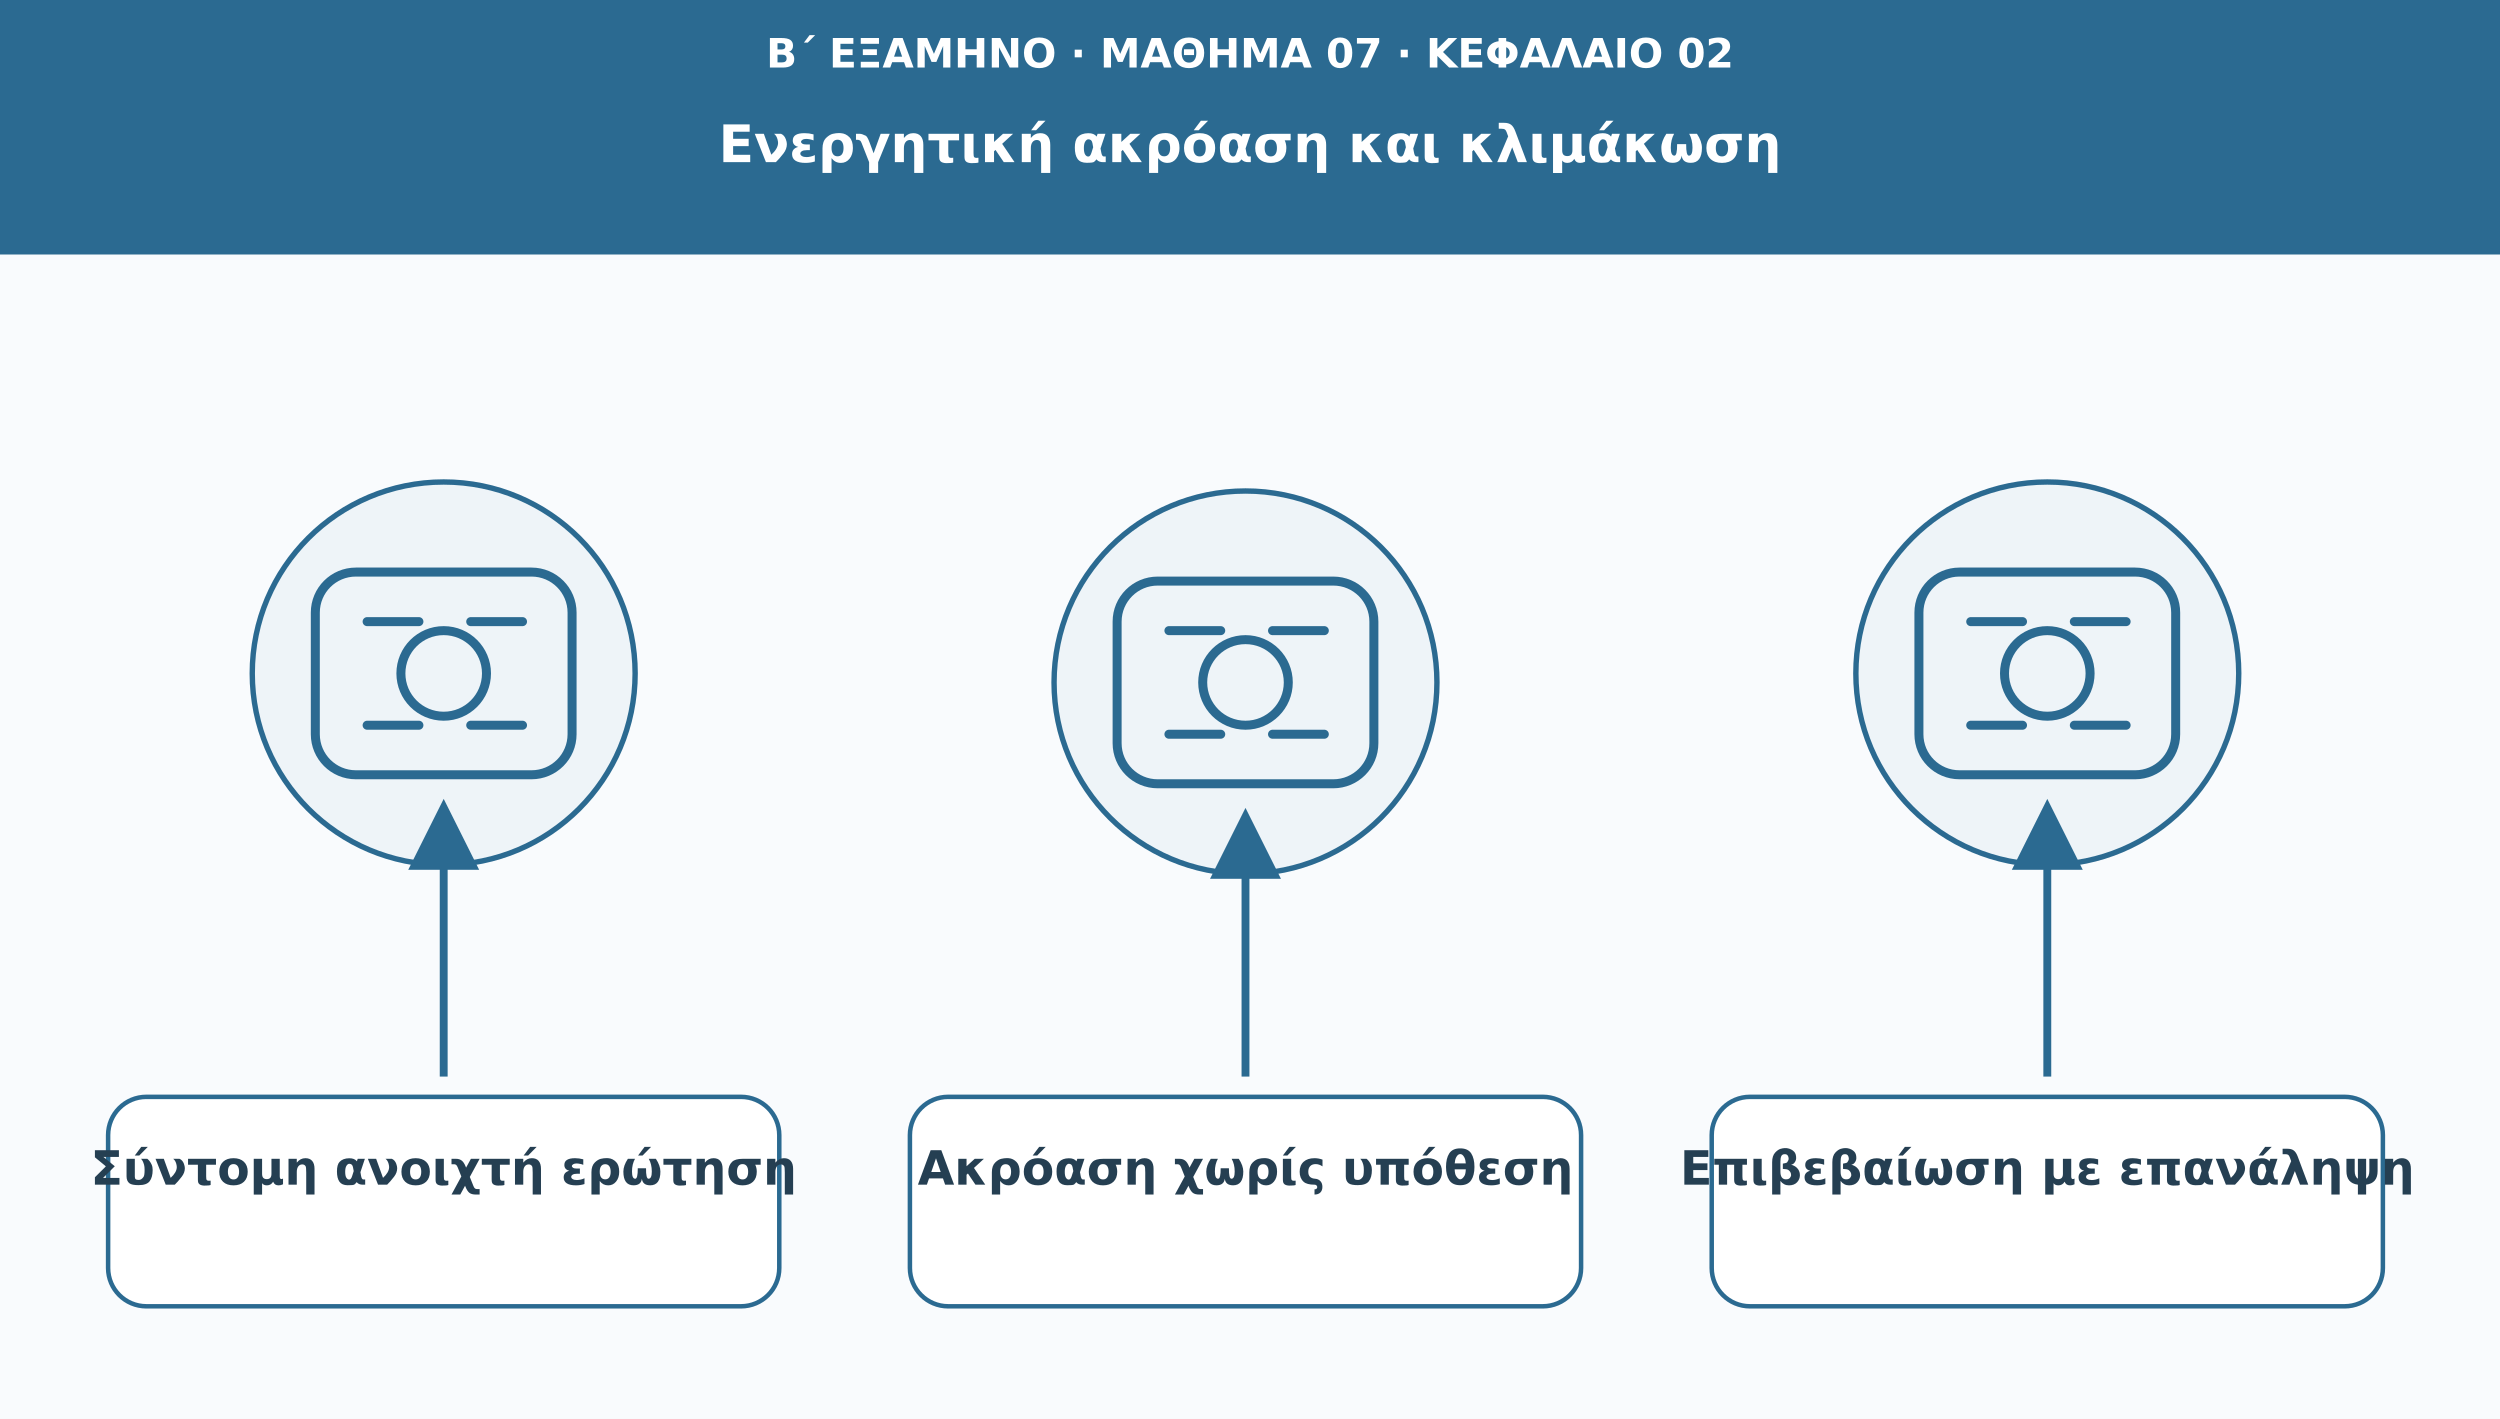
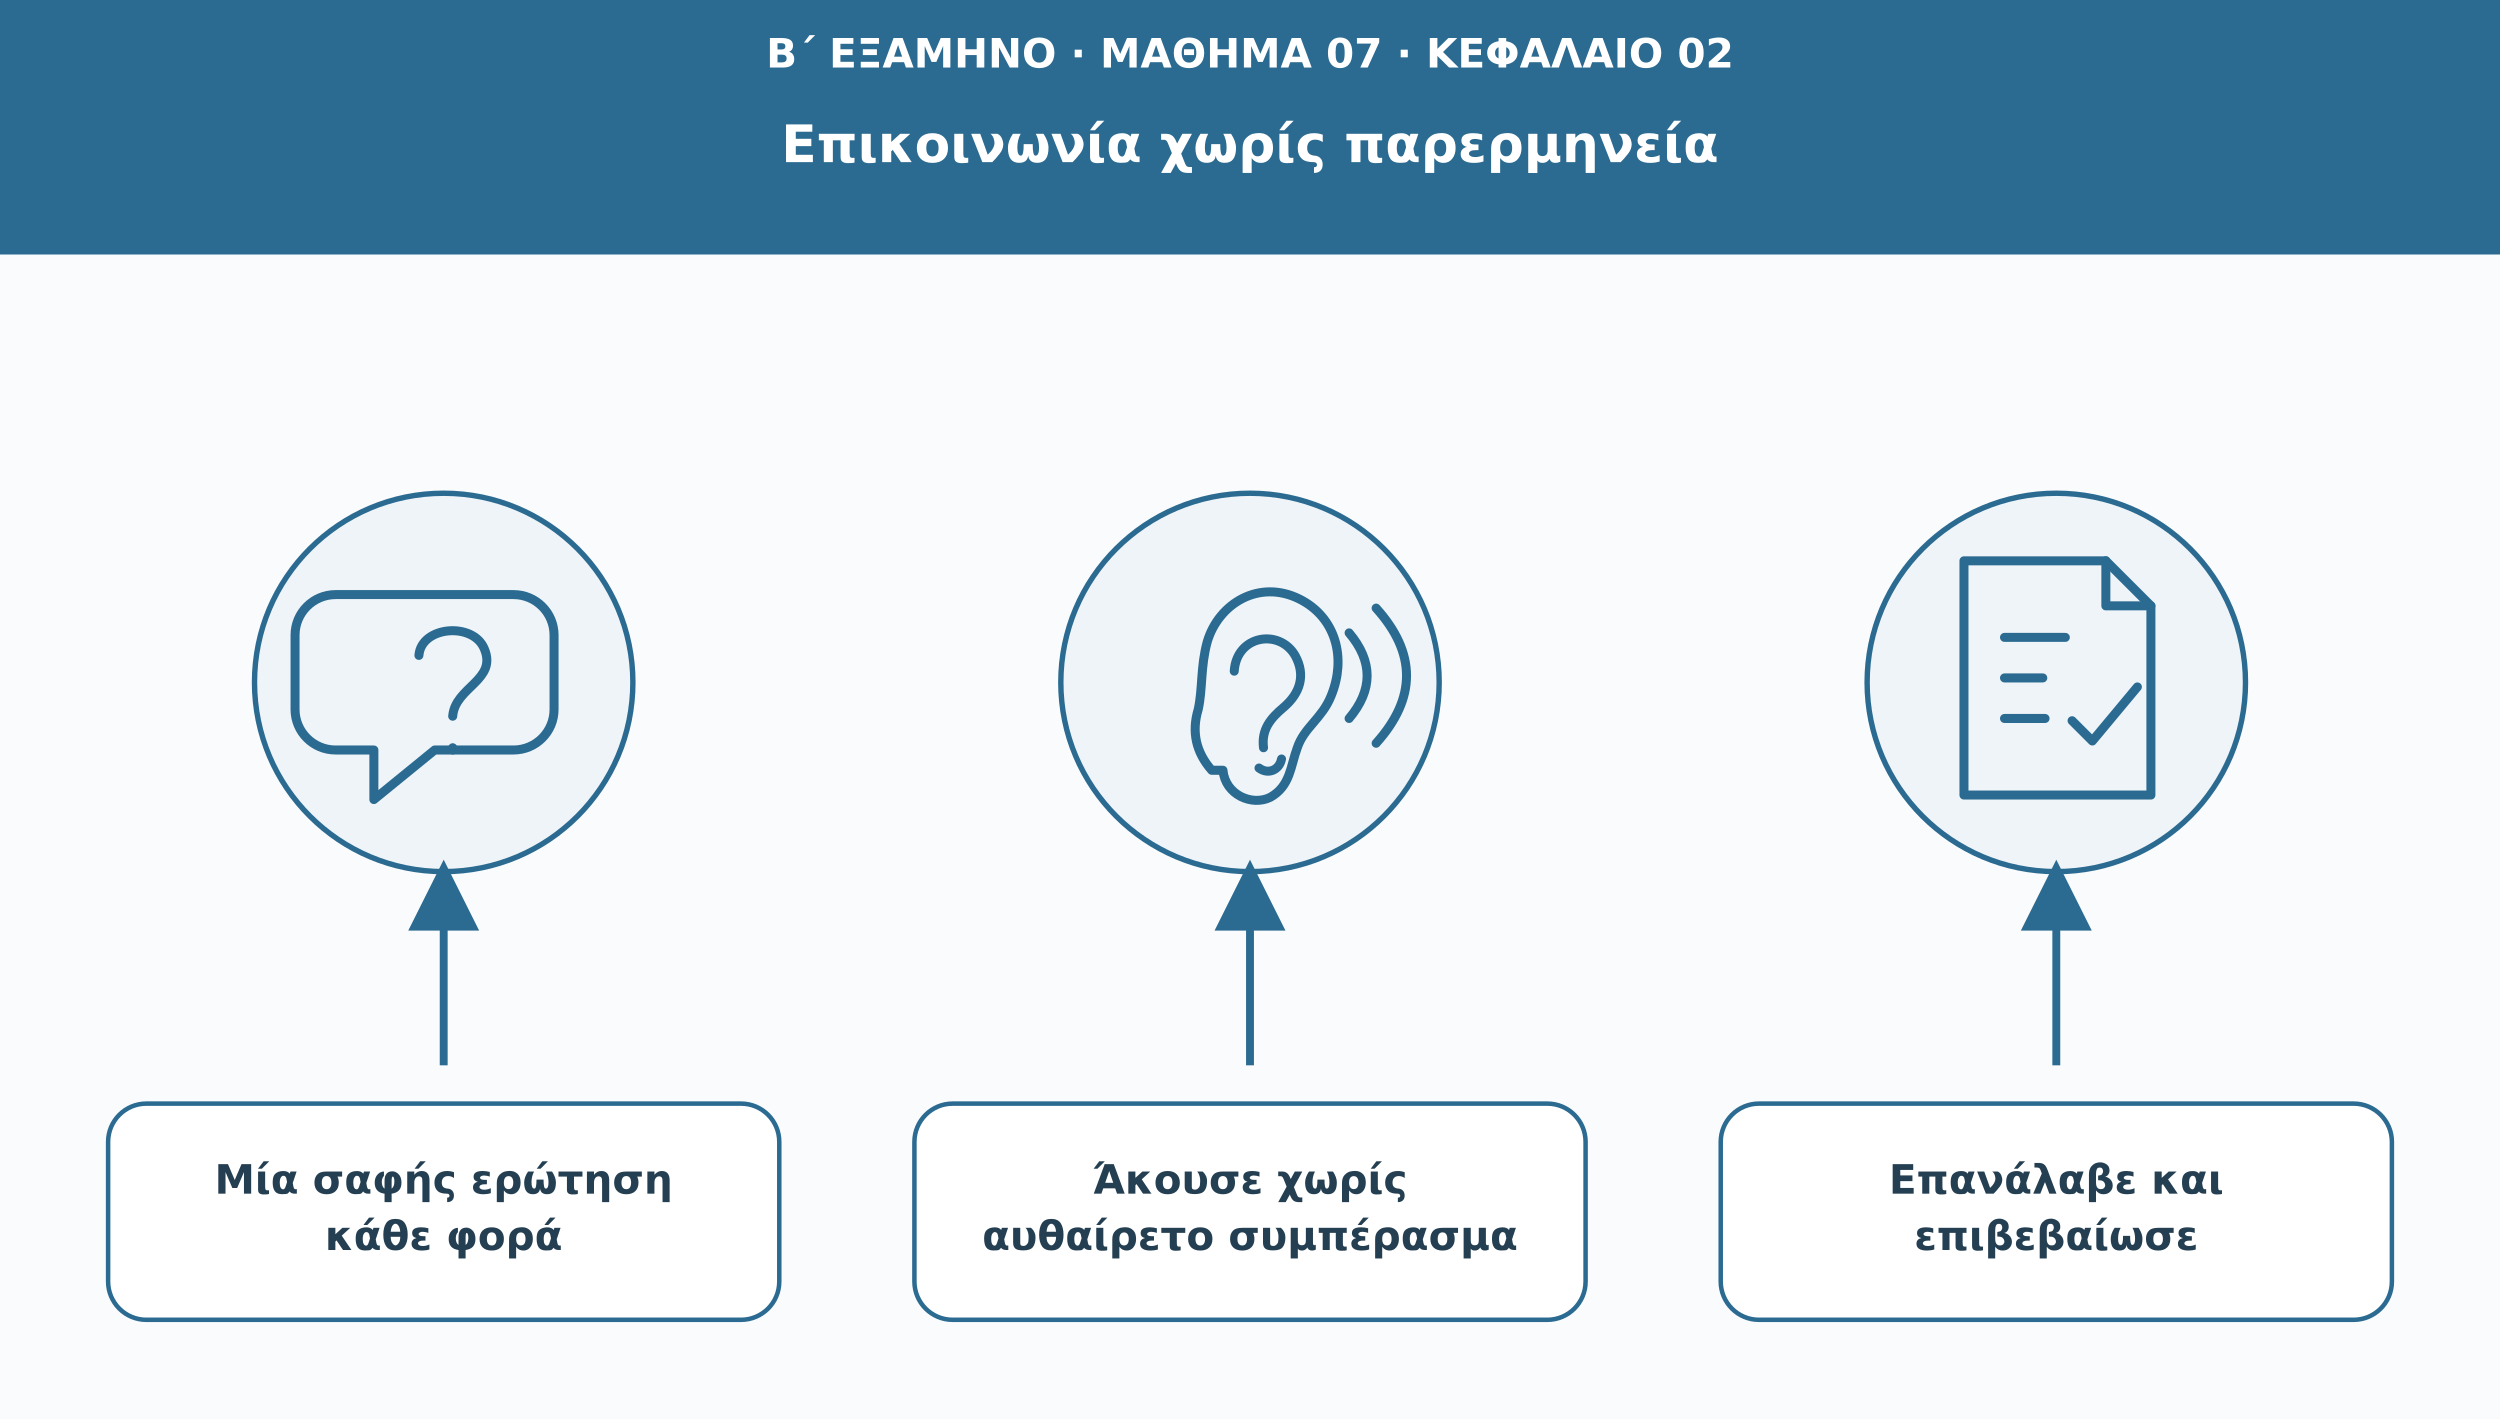
<svg xmlns="http://www.w3.org/2000/svg" viewBox="0 0 1110 630" role="img" aria-labelledby="t d">
  <defs>
    <marker id="arr" viewBox="0 0 10 10" markerWidth="9" markerHeight="9" refX="8" refY="5" orient="auto">
      <path d="M0 0L10 5L0 10Z" fill="#2b6a91" />
    </marker>
  </defs>
  <rect width="1110" height="630" fill="#f9fbfd" />
  <rect width="1110" height="113" fill="#2b6a91" />
-   <text x="555" y="30" font-family="DejaVu Sans,Arial,sans-serif" font-size="18" fill="#ffffff" font-weight="690" text-anchor="middle">Β΄ ΕΞΑΜΗΝΟ · ΜΑΘΗΜΑ 07 · ΚΕΦΑΛΑΙΟ 02</text>
-   <text x="555" y="72" font-family="DejaVu Sans,Arial,sans-serif" font-size="23" fill="#ffffff" font-weight="720" text-anchor="middle">Ενεργητική ακρόαση και κλιμάκωση</text>
-   <circle cx="197" cy="299" r="85" fill="#eef4f8" stroke="#2b6a91" stroke-width="2.4" />
-   <g transform="translate(197 299)" fill="none" stroke="#2b6a91" stroke-width="4" stroke-linecap="round" stroke-linejoin="round">
-     <rect x="-57" y="-45" width="114" height="90" rx="18" />
-     <circle r="19" />
-     <path d="M-34-23h23m23 0h23m-69 46h23m23 0h23" />
+   <text x="555" y="30" font-family="DejaVu Sans,Arial,sans-serif" font-size="18" fill="#fff" font-weight="690" text-anchor="middle">Β΄ ΕΞΑΜΗΝΟ · ΜΑΘΗΜΑ 07 · ΚΕΦΑΛΑΙΟ 02</text>
+   <text x="555" y="72" font-family="DejaVu Sans,Arial,sans-serif" font-size="23" fill="#fff" font-weight="720" text-anchor="middle">Επικοινωνία χωρίς παρερμηνεία</text>
+   <circle cx="197" cy="303" r="84" fill="#eef4f8" stroke="#2b6a91" stroke-width="2.4" />
+   <g transform="translate(197 303)" fill="none" stroke="#2b6a91" stroke-width="4" stroke-linecap="round" stroke-linejoin="round">
+     <path d="M-48-39h79a18 18 0 0 1 18 18v33a18 18 0 0 1-18 18h-35l-27 22v-22h-17a18 18 0 0 1-18-18v-33a18 18 0 0 1 18-18Z" />
+     <path d="M-11-12c1-13 24-15 29-3 6 14-13 17-14 30m0 14v1" />
  </g>
-   <path d="M197 478L197 361" stroke="#2b6a91" stroke-width="3.5" marker-end="url(#arr)" />
-   <rect x="48" y="487" width="298" height="93" rx="17" fill="#ffffff" stroke="#2b6a91" stroke-width="2" />
-   <text x="197" y="526" font-family="DejaVu Sans,Arial,sans-serif" font-size="21" fill="#253f52" font-weight="700" text-anchor="middle">Σύντομη ανοιχτή ερώτηση</text>
-   <circle cx="553" cy="303" r="85" fill="#eef4f8" stroke="#2b6a91" stroke-width="2.4" />
-   <g transform="translate(553 303)" fill="none" stroke="#2b6a91" stroke-width="4" stroke-linecap="round" stroke-linejoin="round">
-     <rect x="-57" y="-45" width="114" height="90" rx="18" />
-     <circle r="19" />
-     <path d="M-34-23h23m23 0h23m-69 46h23m23 0h23" />
+   <path d="M197 473V388" fill="none" stroke="#2b6a91" stroke-width="3.5" marker-end="url(#arr)" />
+   <rect x="48" y="490" width="298" height="96" rx="17" fill="#fff" stroke="#2b6a91" stroke-width="2" />
+   <text x="197" y="530" font-family="DejaVu Sans,Arial,sans-serif" font-size="18" fill="#253f52" font-weight="700" text-anchor="middle">Μία σαφής ερώτηση</text>
+   <text x="197" y="555" font-family="DejaVu Sans,Arial,sans-serif" font-size="18" fill="#253f52" font-weight="700" text-anchor="middle">κάθε φορά</text>
+   <circle cx="555" cy="303" r="84" fill="#eef4f8" stroke="#2b6a91" stroke-width="2.4" />
+   <g transform="translate(555 303)" fill="none" stroke="#2b6a91" stroke-width="4" stroke-linecap="round" stroke-linejoin="round">
+     <path d="M-17 39c-7-8-9-17-6-27 2-9 1-19 4-30 5-17 23-28 41-19 16 8 21 26 14 43-4 10-12 14-15 23-3 8-3 17-12 22-8 4-20-1-21-12Z" />
+     <path d="M-7-5c1-16 20-19 27-7 5 9 2 17-5 23-6 5-10 10-9 18m-2 9c4 3 9 1 10-4" />
+     <path d="M44-22q16 19 0 38M56-33q27 30 0 60" />
  </g>
-   <path d="M553 478L553 365" stroke="#2b6a91" stroke-width="3.5" marker-end="url(#arr)" />
-   <rect x="404" y="487" width="298" height="93" rx="17" fill="#ffffff" stroke="#2b6a91" stroke-width="2" />
-   <text x="553" y="526" font-family="DejaVu Sans,Arial,sans-serif" font-size="21" fill="#253f52" font-weight="700" text-anchor="middle">Ακρόαση χωρίς υπόθεση</text>
-   <circle cx="909" cy="299" r="85" fill="#eef4f8" stroke="#2b6a91" stroke-width="2.4" />
-   <g transform="translate(909 299)" fill="none" stroke="#2b6a91" stroke-width="4" stroke-linecap="round" stroke-linejoin="round">
-     <rect x="-57" y="-45" width="114" height="90" rx="18" />
-     <circle r="19" />
-     <path d="M-34-23h23m23 0h23m-69 46h23m23 0h23" />
+   <path d="M555 473V388" fill="none" stroke="#2b6a91" stroke-width="3.5" marker-end="url(#arr)" />
+   <rect x="406" y="490" width="298" height="96" rx="17" fill="#fff" stroke="#2b6a91" stroke-width="2" />
+   <text x="555" y="530" font-family="DejaVu Sans,Arial,sans-serif" font-size="18" fill="#253f52" font-weight="700" text-anchor="middle">Άκουσε χωρίς</text>
+   <text x="555" y="555" font-family="DejaVu Sans,Arial,sans-serif" font-size="18" fill="#253f52" font-weight="700" text-anchor="middle">αυθαίρετο συμπέρασμα</text>
+   <circle cx="913" cy="303" r="84" fill="#eef4f8" stroke="#2b6a91" stroke-width="2.4" />
+   <g transform="translate(913 303)" fill="none" stroke="#2b6a91" stroke-width="4" stroke-linecap="round" stroke-linejoin="round">
+     <path d="M-41-54h63l20 20v84h-83Z" />
+     <path d="M22-54v20h20M-23-20h27m-27 18h17m-17 18h18" />
+     <path d="M7 17l9 9 20-24" />
  </g>
-   <path d="M909 478L909 361" stroke="#2b6a91" stroke-width="3.5" marker-end="url(#arr)" />
-   <rect x="760" y="487" width="298" height="93" rx="17" fill="#ffffff" stroke="#2b6a91" stroke-width="2" />
-   <text x="909" y="526" font-family="DejaVu Sans,Arial,sans-serif" font-size="21" fill="#253f52" font-weight="700" text-anchor="middle">Επιβεβαίωση με επανάληψη</text>
+   <path d="M913 473V388" fill="none" stroke="#2b6a91" stroke-width="3.5" marker-end="url(#arr)" />
+   <rect x="764" y="490" width="298" height="96" rx="17" fill="#fff" stroke="#2b6a91" stroke-width="2" />
+   <text x="913" y="530" font-family="DejaVu Sans,Arial,sans-serif" font-size="18" fill="#253f52" font-weight="700" text-anchor="middle">Επανάλαβε και</text>
+   <text x="913" y="555" font-family="DejaVu Sans,Arial,sans-serif" font-size="18" fill="#253f52" font-weight="700" text-anchor="middle">επιβεβαίωσε</text>
</svg>
